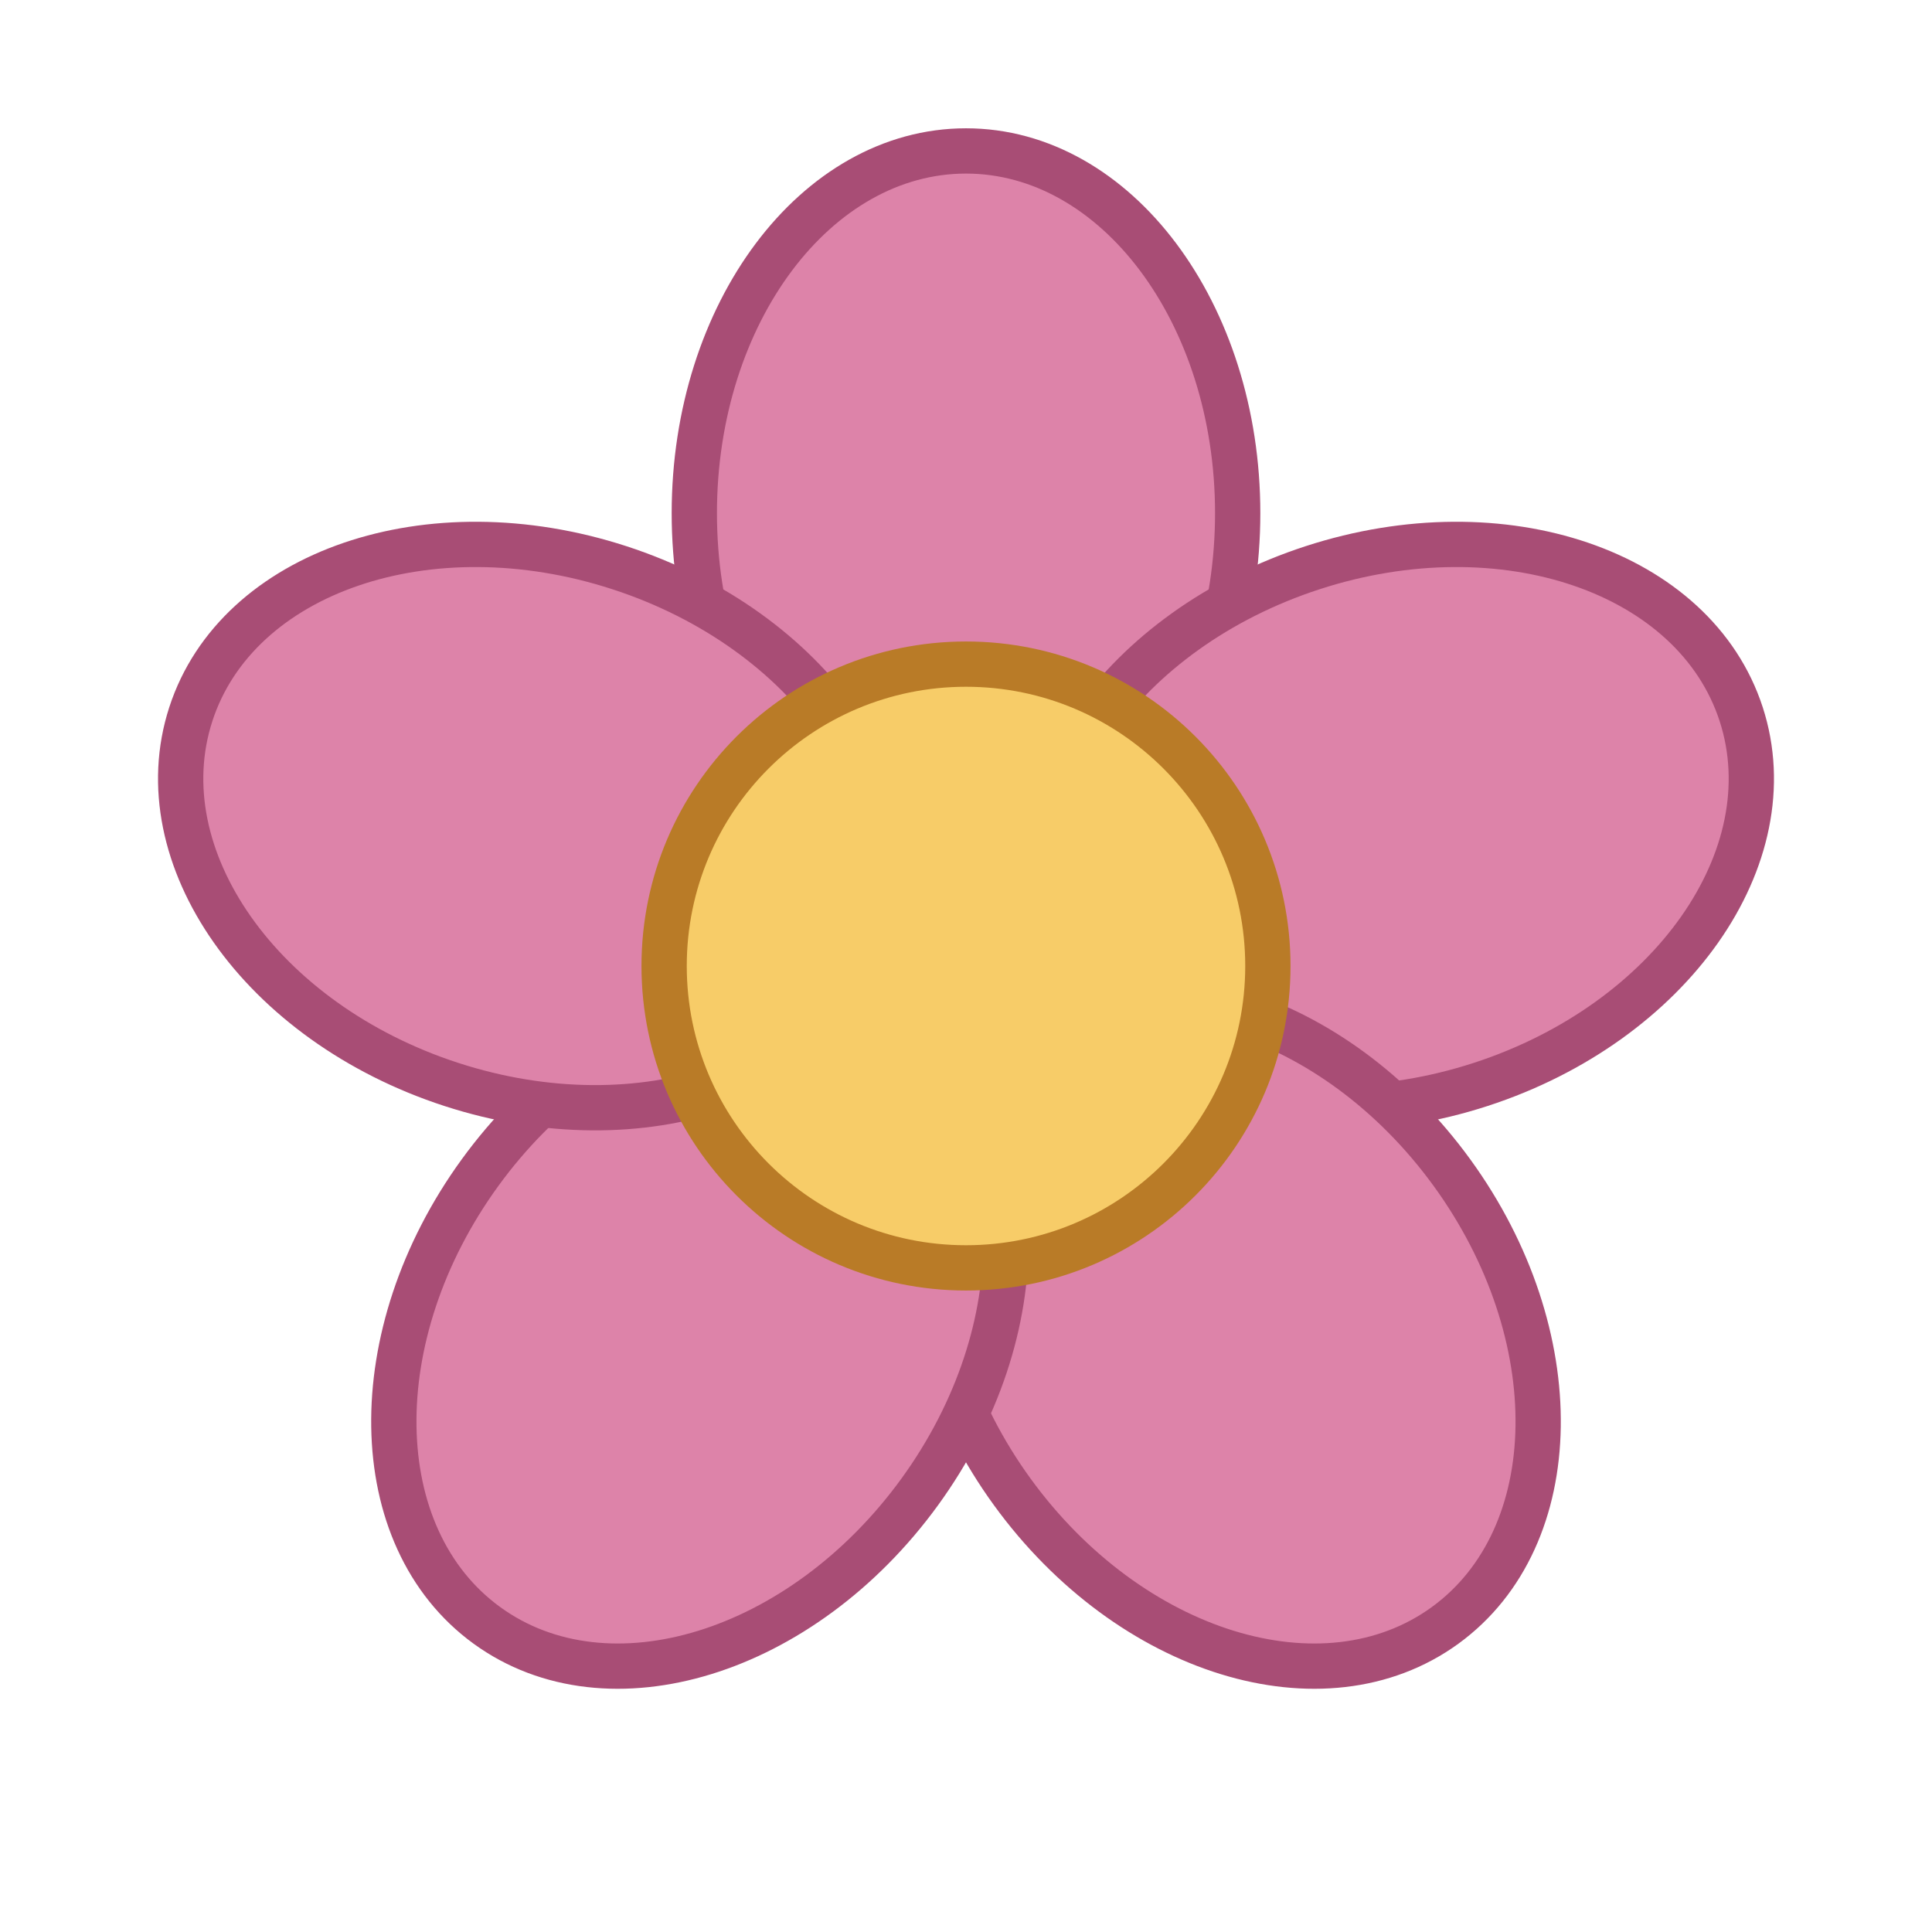
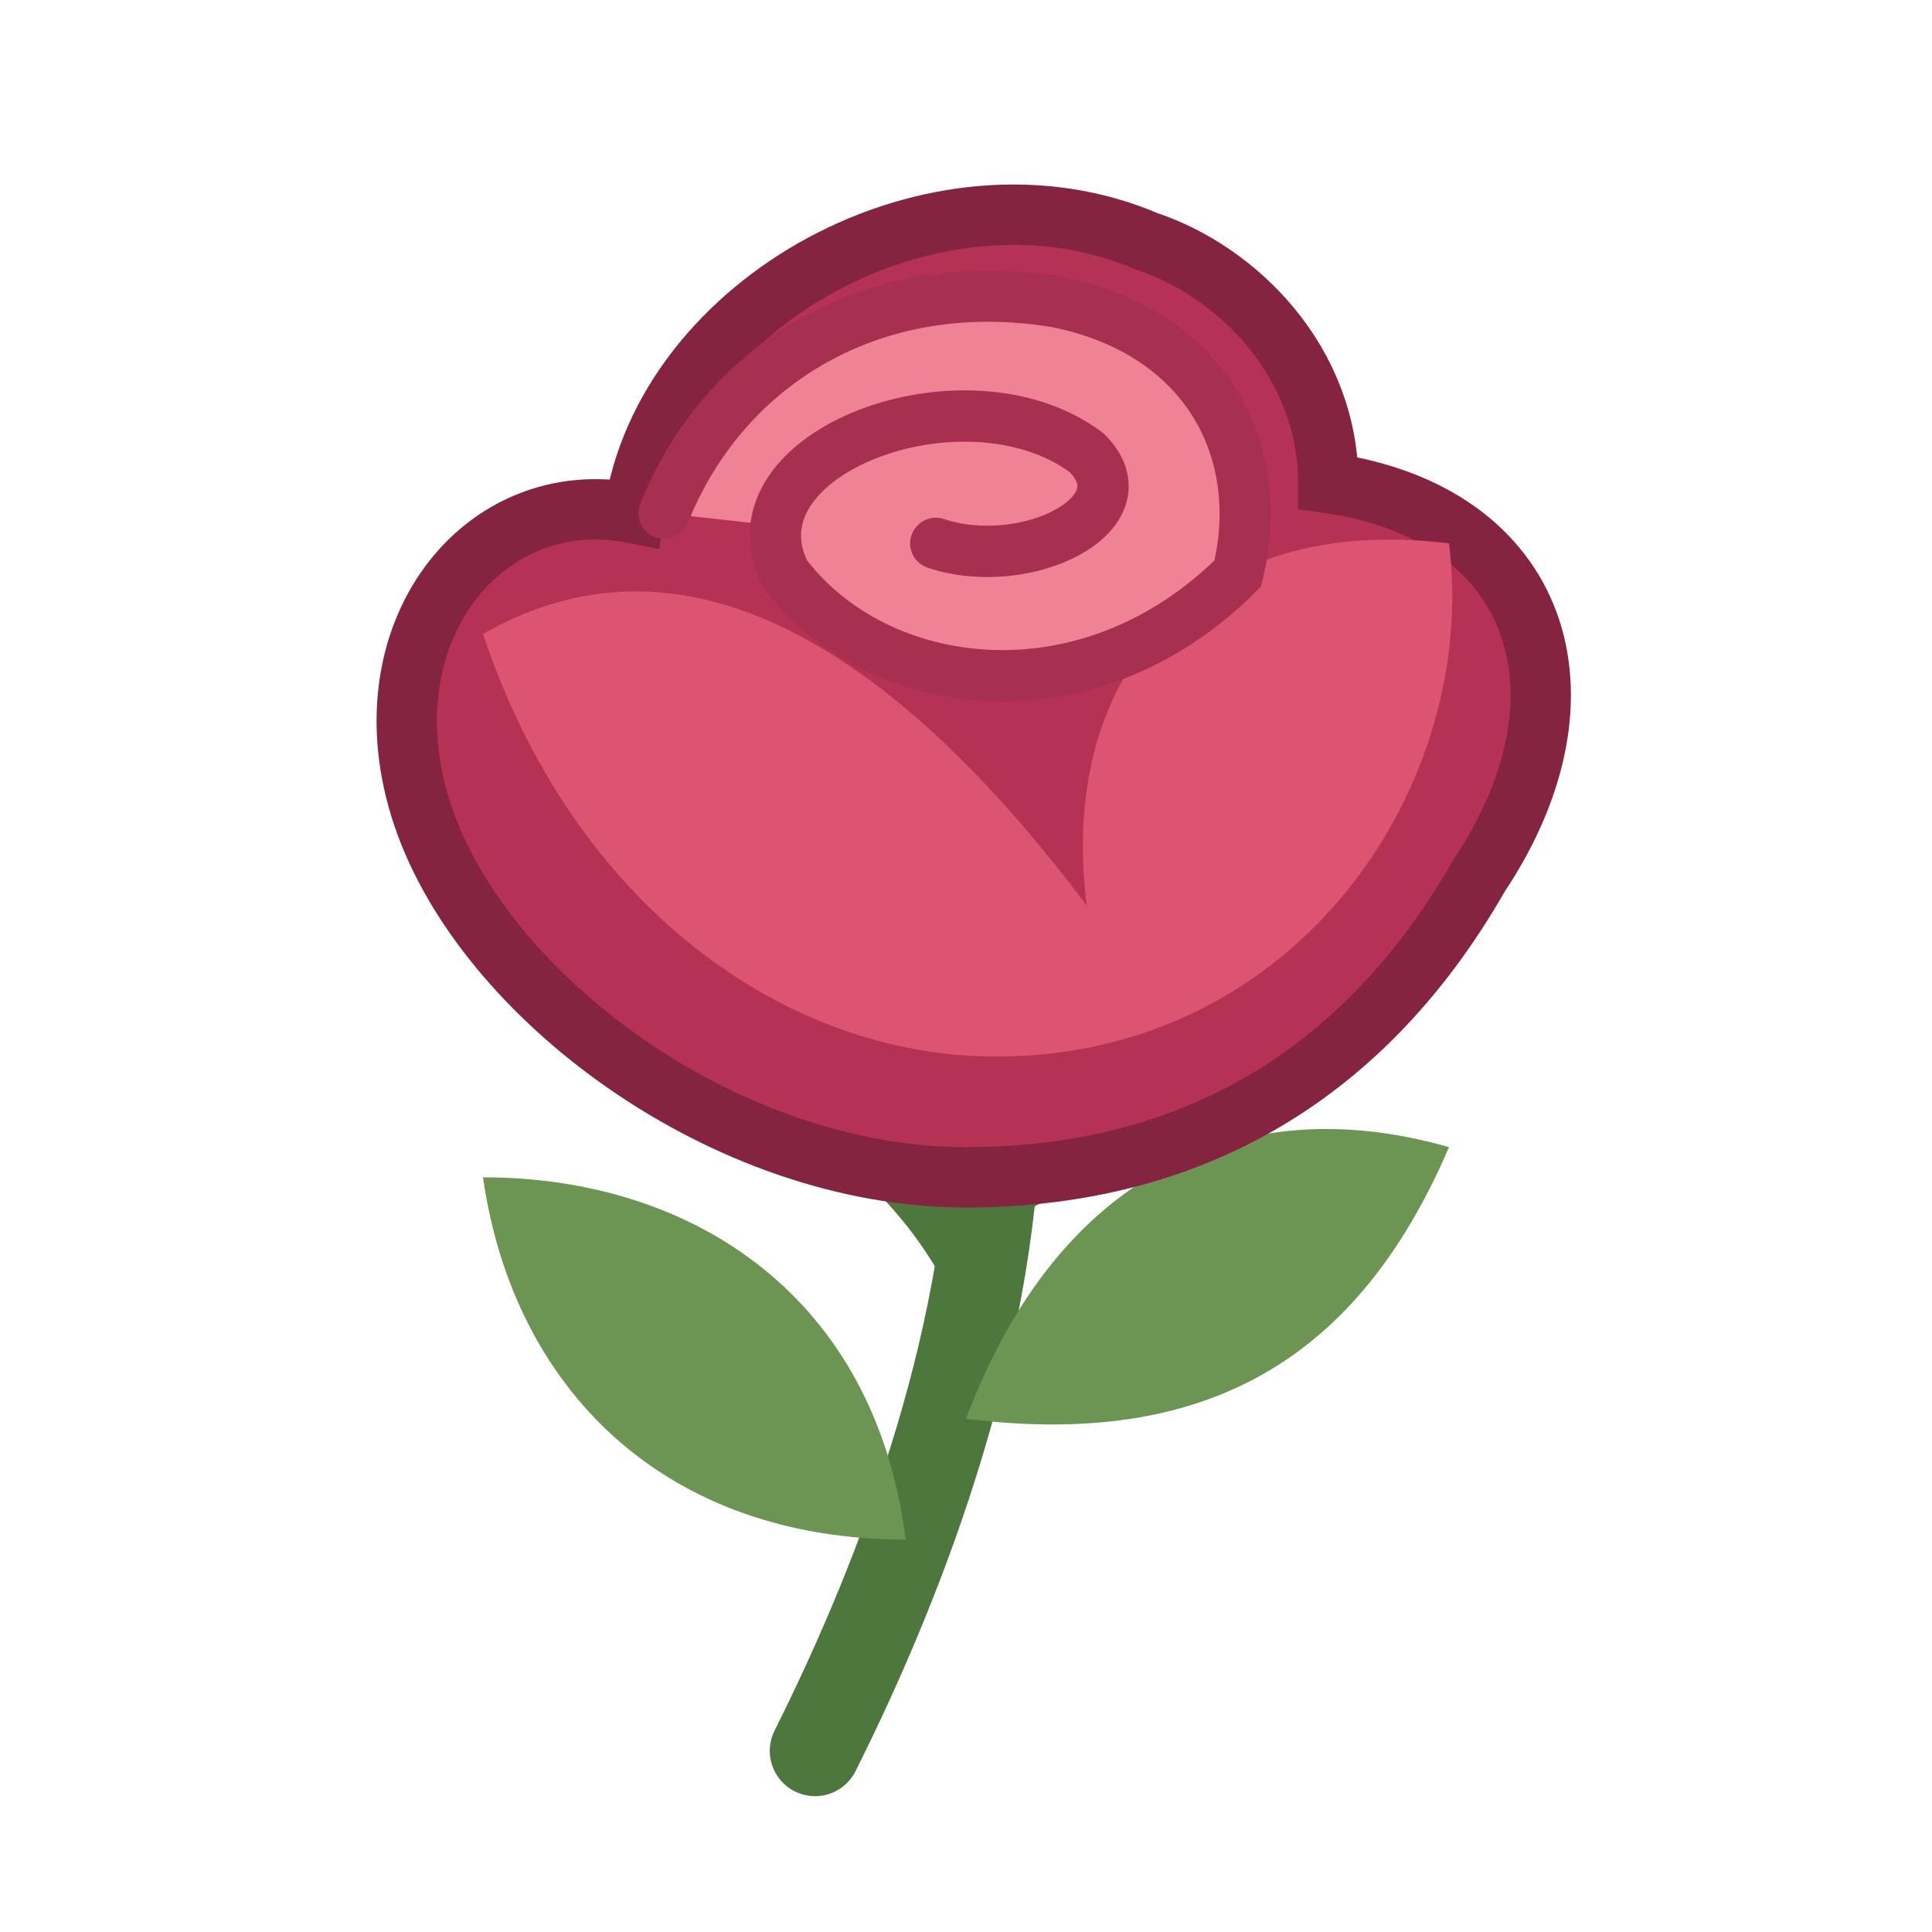
- <svg xmlns="http://www.w3.org/2000/svg" viewBox="0 0 64 64" role="img" aria-label="Flower">
-   <g fill="#DD83A9" stroke="#A84D75" stroke-width="1.5">
-     <ellipse cx="32" cy="17" rx="9" ry="12" />
-     <ellipse cx="32" cy="17" rx="9" ry="12" transform="rotate(72 32 32)" />
-     <ellipse cx="32" cy="17" rx="9" ry="12" transform="rotate(144 32 32)" />
-     <ellipse cx="32" cy="17" rx="9" ry="12" transform="rotate(216 32 32)" />
-     <ellipse cx="32" cy="17" rx="9" ry="12" transform="rotate(288 32 32)" />
-   </g>
-   <circle cx="32" cy="32" r="10" fill="#F7CC68" stroke="#B97B27" stroke-width="1.5" />
+ <svg xmlns="http://www.w3.org/2000/svg" viewBox="0 0 64 64" role="img" aria-label="Rose">
+   <path d="M33 36c0 8-3 16-6 22" fill="none" stroke="#4E773D" stroke-width="3" stroke-linecap="round" />
+   <path d="M30 51c-8 0-13-5-14-12 7 0 13 4 14 12zm2-4c3-8 9-11 16-9-3 7-8 10-16 9z" fill="#6C9452" />
+   <path d="M31 42c-3-5-8-6-12-10l13 3 13-3c-4 5-8 6-14 10z" fill="#4E773D" />
+   <path d="M21 17c1-7 10-12 17-9 3 1 6 4 6 8 7 1 9 7 5 13-4 7-10 10-17 10-8 0-16-6-18-12-2-6 2-11 7-10z" fill="#B53254" stroke="#842440" stroke-width="2" />
+   <path d="M16 21c7-4 14 1 20 9-1-8 4-13 12-12 1 8-5 17-15 17-7 0-14-5-17-14z" fill="#DC5471" />
+   <path d="M22 17c2-5 7-8 13-7 5 1 7 5 6 9-5 5-12 4-15 0-2-4 6-7 10-4 2 2-2 4-5 3" fill="#EF8295" stroke="#A72F50" stroke-width="1.7" stroke-linecap="round" />
</svg>
